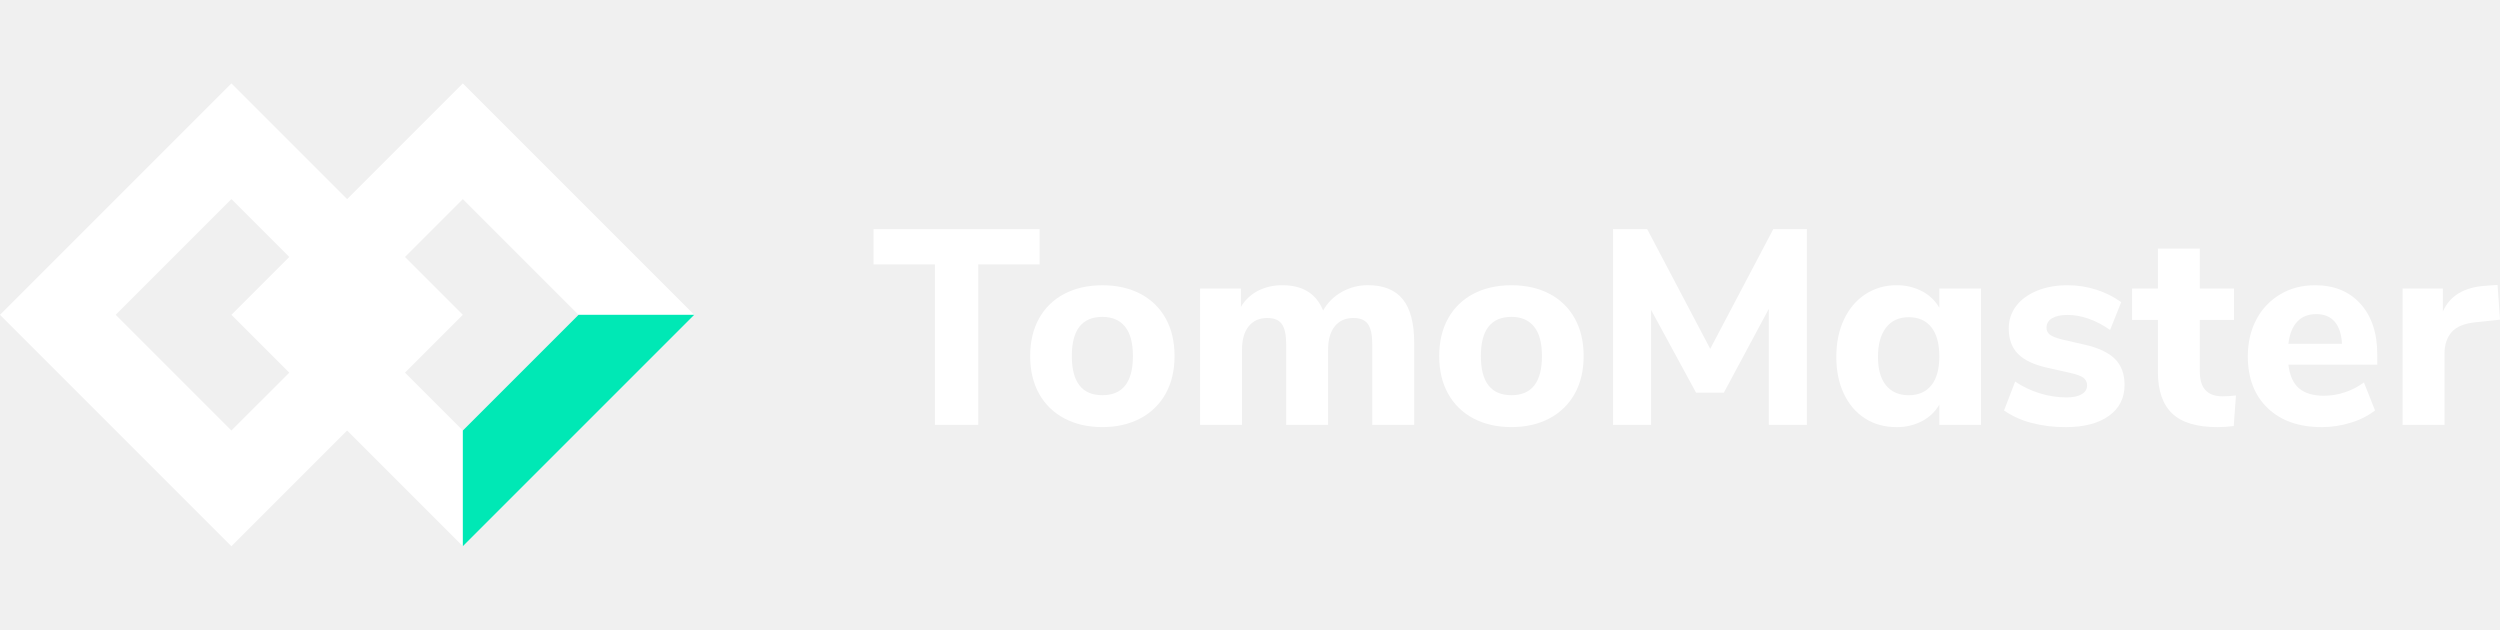
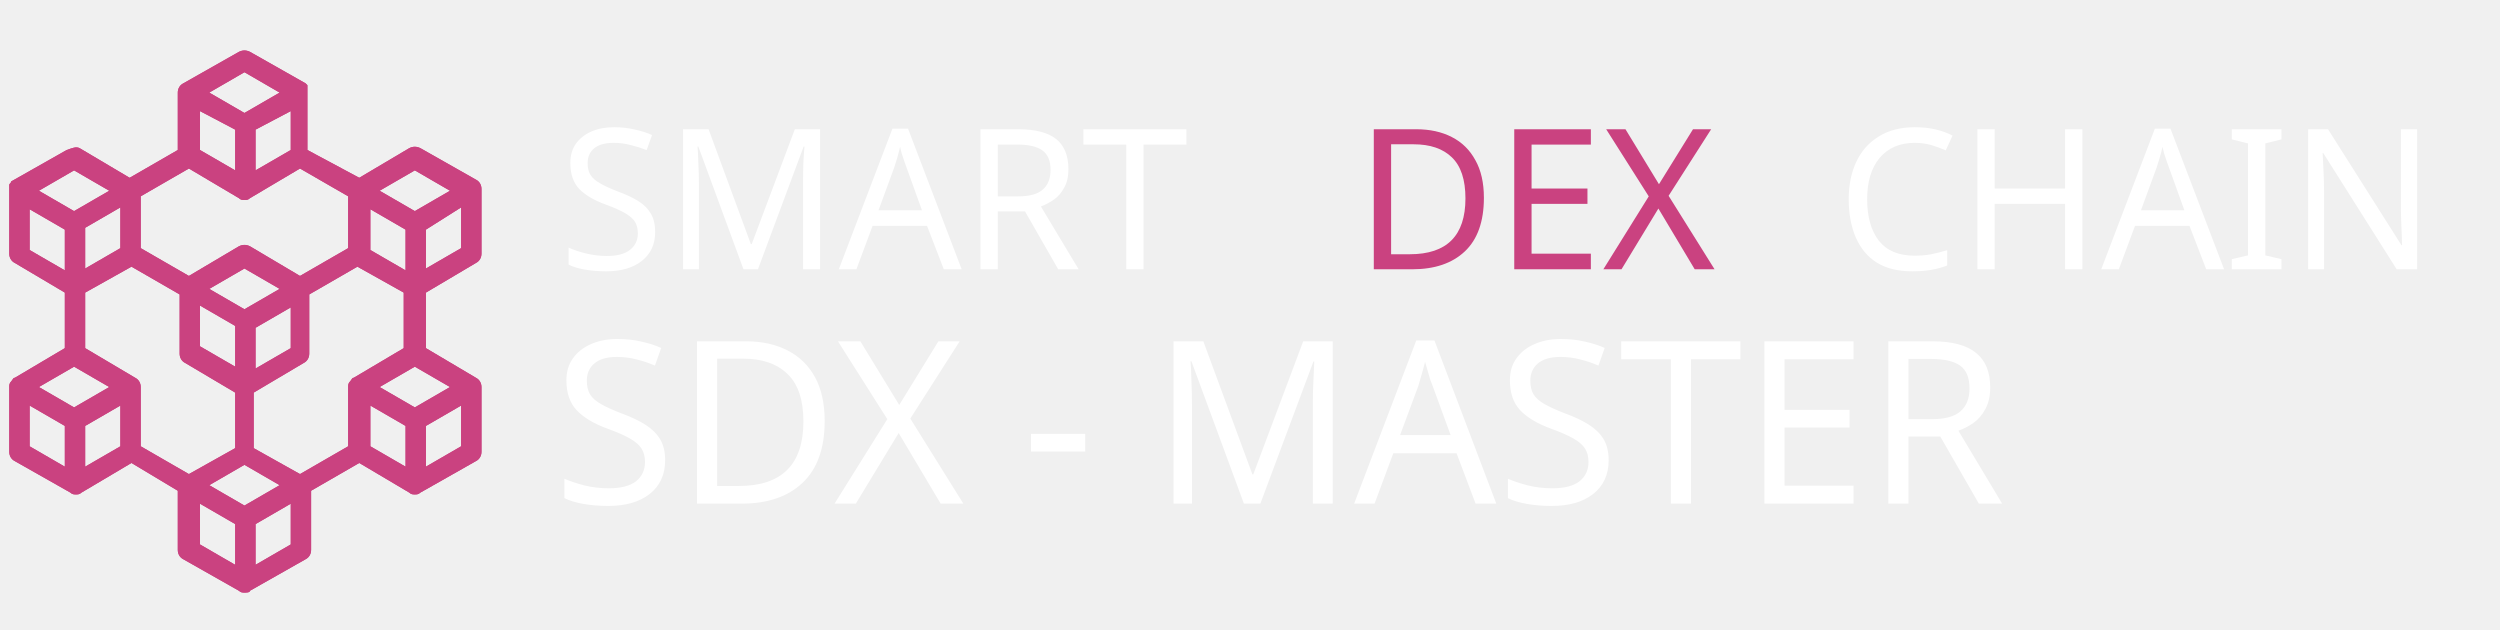
- <svg xmlns="http://www.w3.org/2000/svg" width="135px" height="34px" viewBox="0 0 2430.73 450">
-   <defs>
-     <style>
-             .cls-1 {
-                 fill: #fff;
-             }
- 
-             .cls-2 {
-                 fill: #00e8b5;
-             }
-         </style>
-   </defs>
-   <g id="Layer_2" data-name="Layer 2">
-     <g id="Layer_1-2" data-name="Layer 1">
-       <path class="cls-1" d="M909,332V176H849.35v-34.3h161.46V176H951.14V332Z" />
-       <path class="cls-1" d="M1034.84,325.7a59.58,59.58,0,0,1-24.57-24q-8.65-15.53-8.64-36.59t8.64-36.58a58.8,58.8,0,0,1,24.57-23.9q15.93-8.35,37-8.36t37,8.36a58.92,58.92,0,0,1,24.57,23.9Q1142,244,1142,265.08t-8.64,36.59a59.7,59.7,0,0,1-24.57,24q-15.94,8.51-37,8.5T1034.84,325.7Zm66.69-60.62q0-19.15-7.7-28.62t-22-9.45q-29.71,0-29.7,38.07t29.7,38.07Q1101.53,303.15,1101.53,265.08Z" />
-       <path class="cls-1" d="M1364,210Q1375,223.77,1375,252.12V332h-40.77V253.47q0-13.49-4.19-19.44t-14.17-5.94q-11.61,0-18.09,8.1t-6.48,22.68V332h-40.77V253.47q0-13.49-4.19-19.44t-14.17-5.94q-11.61,0-18.09,8.1t-6.48,22.68V332h-40.77V199.47h39.69v17.82a41.51,41.51,0,0,1,16.6-15.66,51.2,51.2,0,0,1,23.9-5.39q29.42,0,39.42,24.56a47.41,47.41,0,0,1,18.09-18,50.87,50.87,0,0,1,25.65-6.61Q1352.9,196.24,1364,210Z" />
-       <path class="cls-1" d="M1432.54,325.7a59.56,59.56,0,0,1-24.56-24q-8.65-15.53-8.65-36.59T1408,228.5a58.78,58.78,0,0,1,24.56-23.9q15.93-8.35,37-8.36t37,8.36a59,59,0,0,1,24.57,23.9q8.63,15.52,8.63,36.58t-8.63,36.59a59.76,59.76,0,0,1-24.57,24q-15.94,8.51-37,8.5T1432.54,325.7Zm66.69-60.62q0-19.15-7.69-28.62t-22-9.45q-29.7,0-29.7,38.07t29.7,38.07Q1499.23,303.15,1499.23,265.08Z" />
-       <path class="cls-1" d="M1724.15,141.69h32.67V332h-37V219.18l-43.74,81.54h-27l-43.74-80.46V332h-37V141.69h33.21l61.29,116.37Z" />
-       <path class="cls-1" d="M1926.1,199.47V332h-40.5V312.33a41.45,41.45,0,0,1-16.87,16.07,51.88,51.88,0,0,1-24.71,5.8q-17.28,0-30.51-8.37t-20.65-23.89q-7.44-15.53-7.43-36.05t7.43-36.31q7.42-15.79,20.79-24.57a54.08,54.08,0,0,1,30.37-8.77,51.88,51.88,0,0,1,24.71,5.8,41.56,41.56,0,0,1,16.87,16.06V199.47Zm-48.19,94q7.69-9.72,7.69-28.08t-7.69-28.21q-7.7-9.85-22-9.86t-22.14,10.13q-7.83,10.13-7.83,28.48,0,18.11,7.83,27.68t22.14,9.58Q1870.21,303.15,1877.91,293.43Z" />
-       <path class="cls-1" d="M1974.84,330a83.06,83.06,0,0,1-26.33-12l10.8-28.08a90.39,90.39,0,0,0,23.76,11.34,87.34,87.34,0,0,0,26.19,4.05q9.45,0,14.72-3.1t5.26-8.51a8.88,8.88,0,0,0-3.64-7.56q-3.64-2.68-13.64-4.86l-21.6-4.86q-19.17-4.31-28.21-13.36t-9.05-24.71a35.17,35.17,0,0,1,7.16-21.86q7.14-9.45,20.25-14.86t29.83-5.39a91,91,0,0,1,27.81,4.31,86,86,0,0,1,24.3,12.15l-10.8,27q-21.06-14.56-41.58-14.58-9.45,0-14.85,3.24a10.18,10.18,0,0,0-5.4,9.18,8,8,0,0,0,3.24,6.75c2.16,1.62,5.94,3.16,11.34,4.59l22.41,5.13q20.25,4.61,29.57,13.91t9.31,25.24q0,19.18-15.25,30.11t-42,10.93A126.77,126.77,0,0,1,1974.84,330Z" />
-       <path class="cls-1" d="M2174,303.42l-2.16,29.7a114.48,114.48,0,0,1-15.66,1.08q-30.24,0-44.14-13.23t-13.91-40.23V230H2073V199.47h25.11V160.59h40.77v38.88h33.21V230h-33.21v50.48q0,23.77,22.14,23.77A108.94,108.94,0,0,0,2174,303.42Z" />
-       <path class="cls-1" d="M2311.39,273.45H2225q1.89,15.94,10.4,23.09t24.16,7.15a64.13,64.13,0,0,0,20.39-3.37,65.63,65.63,0,0,0,18.49-9.58l10.8,27.26a73.36,73.36,0,0,1-23.62,11.88,93.8,93.8,0,0,1-28,4.32q-33.48,0-52.78-18.49t-19.31-50.36q0-20.25,8.37-35.91A61.41,61.41,0,0,1,2217.16,205q14.85-8.77,33.75-8.77,27.81,0,44.15,18.08t16.33,49.14Zm-77.89-41.71q-6.89,7.42-8.51,21.46h52.11q-.81-14.31-7.15-21.6t-18-7.29Q2240.38,224.31,2233.5,231.74Z" />
-       <path class="cls-1" d="M2430.73,229.71l-22.95,2.43q-17,1.62-24,9.59t-7,21.19V332H2336V199.47h39.15v22.41q10-22.93,41.31-25.11l11.88-.81Z" />
-       <path class="cls-1" d="M450,0,337.5,112.5,225,0,0,225,225,450,337.5,337.5,450,450,675,225ZM225,337.5,112.5,225,225,112.5l56.25,56.25L225,225l56.25,56.25Zm168.75-56.25L450,225l-56.25-56.25L450,112.5,562.5,225,450,337.5Z" />
-       <polygon class="cls-2" points="562.5 225 675 225 450 450 450 337.5 562.5 225" />
-     </g>
+ <svg xmlns="http://www.w3.org/2000/svg" xmlns:xlink="http://www.w3.org/1999/xlink" version="1.1" id="Laag_1" x="0px" y="0px" viewBox="0 0 135 34" style="enable-background:new 0 0 135 34;" xml:space="preserve">
+   <style type="text/css">
+ 	.st0{clip-path:url(#SVGID_1_);fill:#CA4280;}
+ 	.st1{fill:#FFFFFF;}
+ 	.st2{font-family:'Audiowide-Regular';}
+ 	.st3{font-size:12.274px;}
+ 	.st4{font-size:10.595px;}
+ 	.st5{fill:#CA4280;}
+ 	.st6{fill:#1D1D1B;}
+ </style>
+   <g>
+     <defs>
+       <path id="SVGID_3_" d="M11.3,15.6l1.9,1.1l1.9-1.1l-1.9-1.1L11.3,15.6z M12.7,19.8v-2.2l-1.9-1.1v2.2L12.7,19.8z M15.1,5l-1.9-1.1    L11.3,5l1.9,1.1L15.1,5z M13.8,9.2l1.9-1.1V6L13.8,7V9.2z M10.8,8.1l1.9,1.1V7L10.8,6V8.1z M13.8,30.5l1.9-1.1v-2.2l-1.9,1.1V30.5    z M10.8,27.2v2.2l1.9,1.1v-2.2L10.8,27.2z M13.2,25.1l-1.9,1.1l1.9,1.1l1.9-1.1L13.2,25.1z M23,25.2l1.9-1.1v-2.2L23,23V25.2z     M20,21.9v2.2l1.9,1.1V23L20,21.9z M22.4,19.8l-1.9,1.1l1.9,1.1l1.9-1.1L22.4,19.8z M4.6,25.2l1.9-1.1v-2.2L4.6,23V25.2z     M1.6,21.9v2.2l1.9,1.1V23L1.6,21.9z M4,19.8l-1.9,1.1L4,22l1.9-1.1L4,19.8z M7.1,14.4l-2.5,1.4v3l2.7,1.6    c0.2,0.1,0.3,0.3,0.3,0.5v3.2l2.6,1.5l2.5-1.4v-3L10,19.6c-0.2-0.1-0.3-0.3-0.3-0.5v-3.2L7.1,14.4z M4.6,14.5l1.9-1.1v-2.2    l-1.9,1.1V14.5z M1.6,11.3v2.2l1.9,1.1v-2.2L1.6,11.3z M4,9.2l-1.9,1.1L4,11.4l1.9-1.1L4,9.2z M18.8,13.4v-2.8l-2.6-1.5l-2.7,1.6    c-0.1,0.1-0.2,0.1-0.3,0.1c-0.1,0-0.2,0-0.3-0.1l-2.7-1.6l-2.6,1.5v2.8l2.6,1.5l2.7-1.6c0.2-0.1,0.4-0.1,0.6,0l2.7,1.6L18.8,13.4z     M21.8,15.8l-2.5-1.4l-2.6,1.5v3.2h0c0,0.2-0.1,0.4-0.3,0.5l-2.7,1.6v3l2.5,1.4l2.6-1.5v-3.2h0c0-0.1,0-0.2,0.1-0.3    c0.1-0.1,0.1-0.2,0.2-0.2l2.7-1.6V15.8z M19.4,9.6l2.7-1.6c0.2-0.1,0.4-0.1,0.6,0l3,1.7c0.2,0.1,0.3,0.3,0.3,0.5v3.5h0    c0,0.2-0.1,0.4-0.3,0.5L23,15.8v3l2.7,1.6c0.2,0.1,0.3,0.3,0.3,0.5v3.5h0c0,0.2-0.1,0.4-0.3,0.5l-3,1.7c-0.1,0.1-0.2,0.1-0.3,0.1    c-0.1,0-0.2,0-0.3-0.1L19.4,25l-2.6,1.5v3.2h0c0,0.2-0.1,0.4-0.3,0.5l-3,1.7C13.5,32,13.3,32,13.2,32c-0.1,0-0.2,0-0.3-0.1l-3-1.7    c-0.2-0.1-0.3-0.3-0.3-0.5v-3.2L7.1,25l-2.7,1.6c-0.1,0.1-0.2,0.1-0.3,0.1c-0.1,0-0.2,0-0.3-0.1l-3-1.7c-0.2-0.1-0.3-0.3-0.3-0.5    v-3.5h0c0-0.1,0-0.2,0.1-0.3c0.1-0.1,0.1-0.2,0.2-0.2l2.7-1.6v-3l-2.7-1.6c-0.2-0.1-0.3-0.3-0.3-0.5v-3.5h0v0l0,0    c0-0.1,0-0.1,0-0.2l0,0l0,0l0,0l0,0l0,0l0,0l0,0l0,0l0,0c0-0.1,0.1-0.1,0.1-0.2l0,0l0,0l0,0l0,0l0,0l0,0l0,0l0,0l0,0l0,0l0,0l0,0    l0,0l0,0l0,0l0,0l0,0l0,0l0,0l0,0l3-1.7C3.9,8,4.1,7.9,4.3,8l2.7,1.6l2.6-1.5V5c0-0.2,0.1-0.4,0.3-0.5l3-1.7    c0.2-0.1,0.4-0.1,0.6,0l3,1.7c0,0,0.1,0.1,0.1,0.1l0,0l0,0l0,0l0,0l0,0l0,0l0,0l0,0l0,0l0,0l0,0c0,0,0,0,0,0l0,0c0,0,0,0,0,0.1    l0,0c0,0,0,0,0,0l0,0l0,0l0,0l0,0l0,0c0,0.1,0,0.1,0,0.2l0,0l0,0v0v0h0v3.2L19.4,9.6z M23,14.5l1.9-1.1v-2.2L23,12.4V14.5z     M20,11.3v2.2l1.9,1.1v-2.2L20,11.3z M22.4,9.2l-1.9,1.1l1.9,1.1l1.9-1.1L22.4,9.2z M13.8,17.7v2.2l1.9-1.1v-2.2L13.8,17.7z" />
+     </defs>
+     <use xlink:href="#SVGID_3_" style="overflow:visible;fill:#CA4280;" />
+     <clipPath id="SVGID_1_">
+       <use xlink:href="#SVGID_3_" style="overflow:visible;" />
+     </clipPath>
+     <rect x="0.4" y="2.6" class="st0" width="25.6" height="29.4" />
  </g>
+   <text transform="matrix(0.9806 0 0 1 29.8659 27.1961)" class="st1 st2 st3">SDX - MASTER</text>
+   <text transform="matrix(0.9806 0 0 1 30.1694 14.5416)">
+     <tspan x="0" y="0" class="st1 st2 st4">SMART</tspan>
+     <tspan x="41.1" y="0" class="st5 st2 st4"> DEX</tspan>
+     <tspan x="67.5" y="0" class="st6 st2 st4"> </tspan>
+     <tspan x="70.4" y="0" class="st1 st2 st4">CHAIN</tspan>
+   </text>
</svg>
